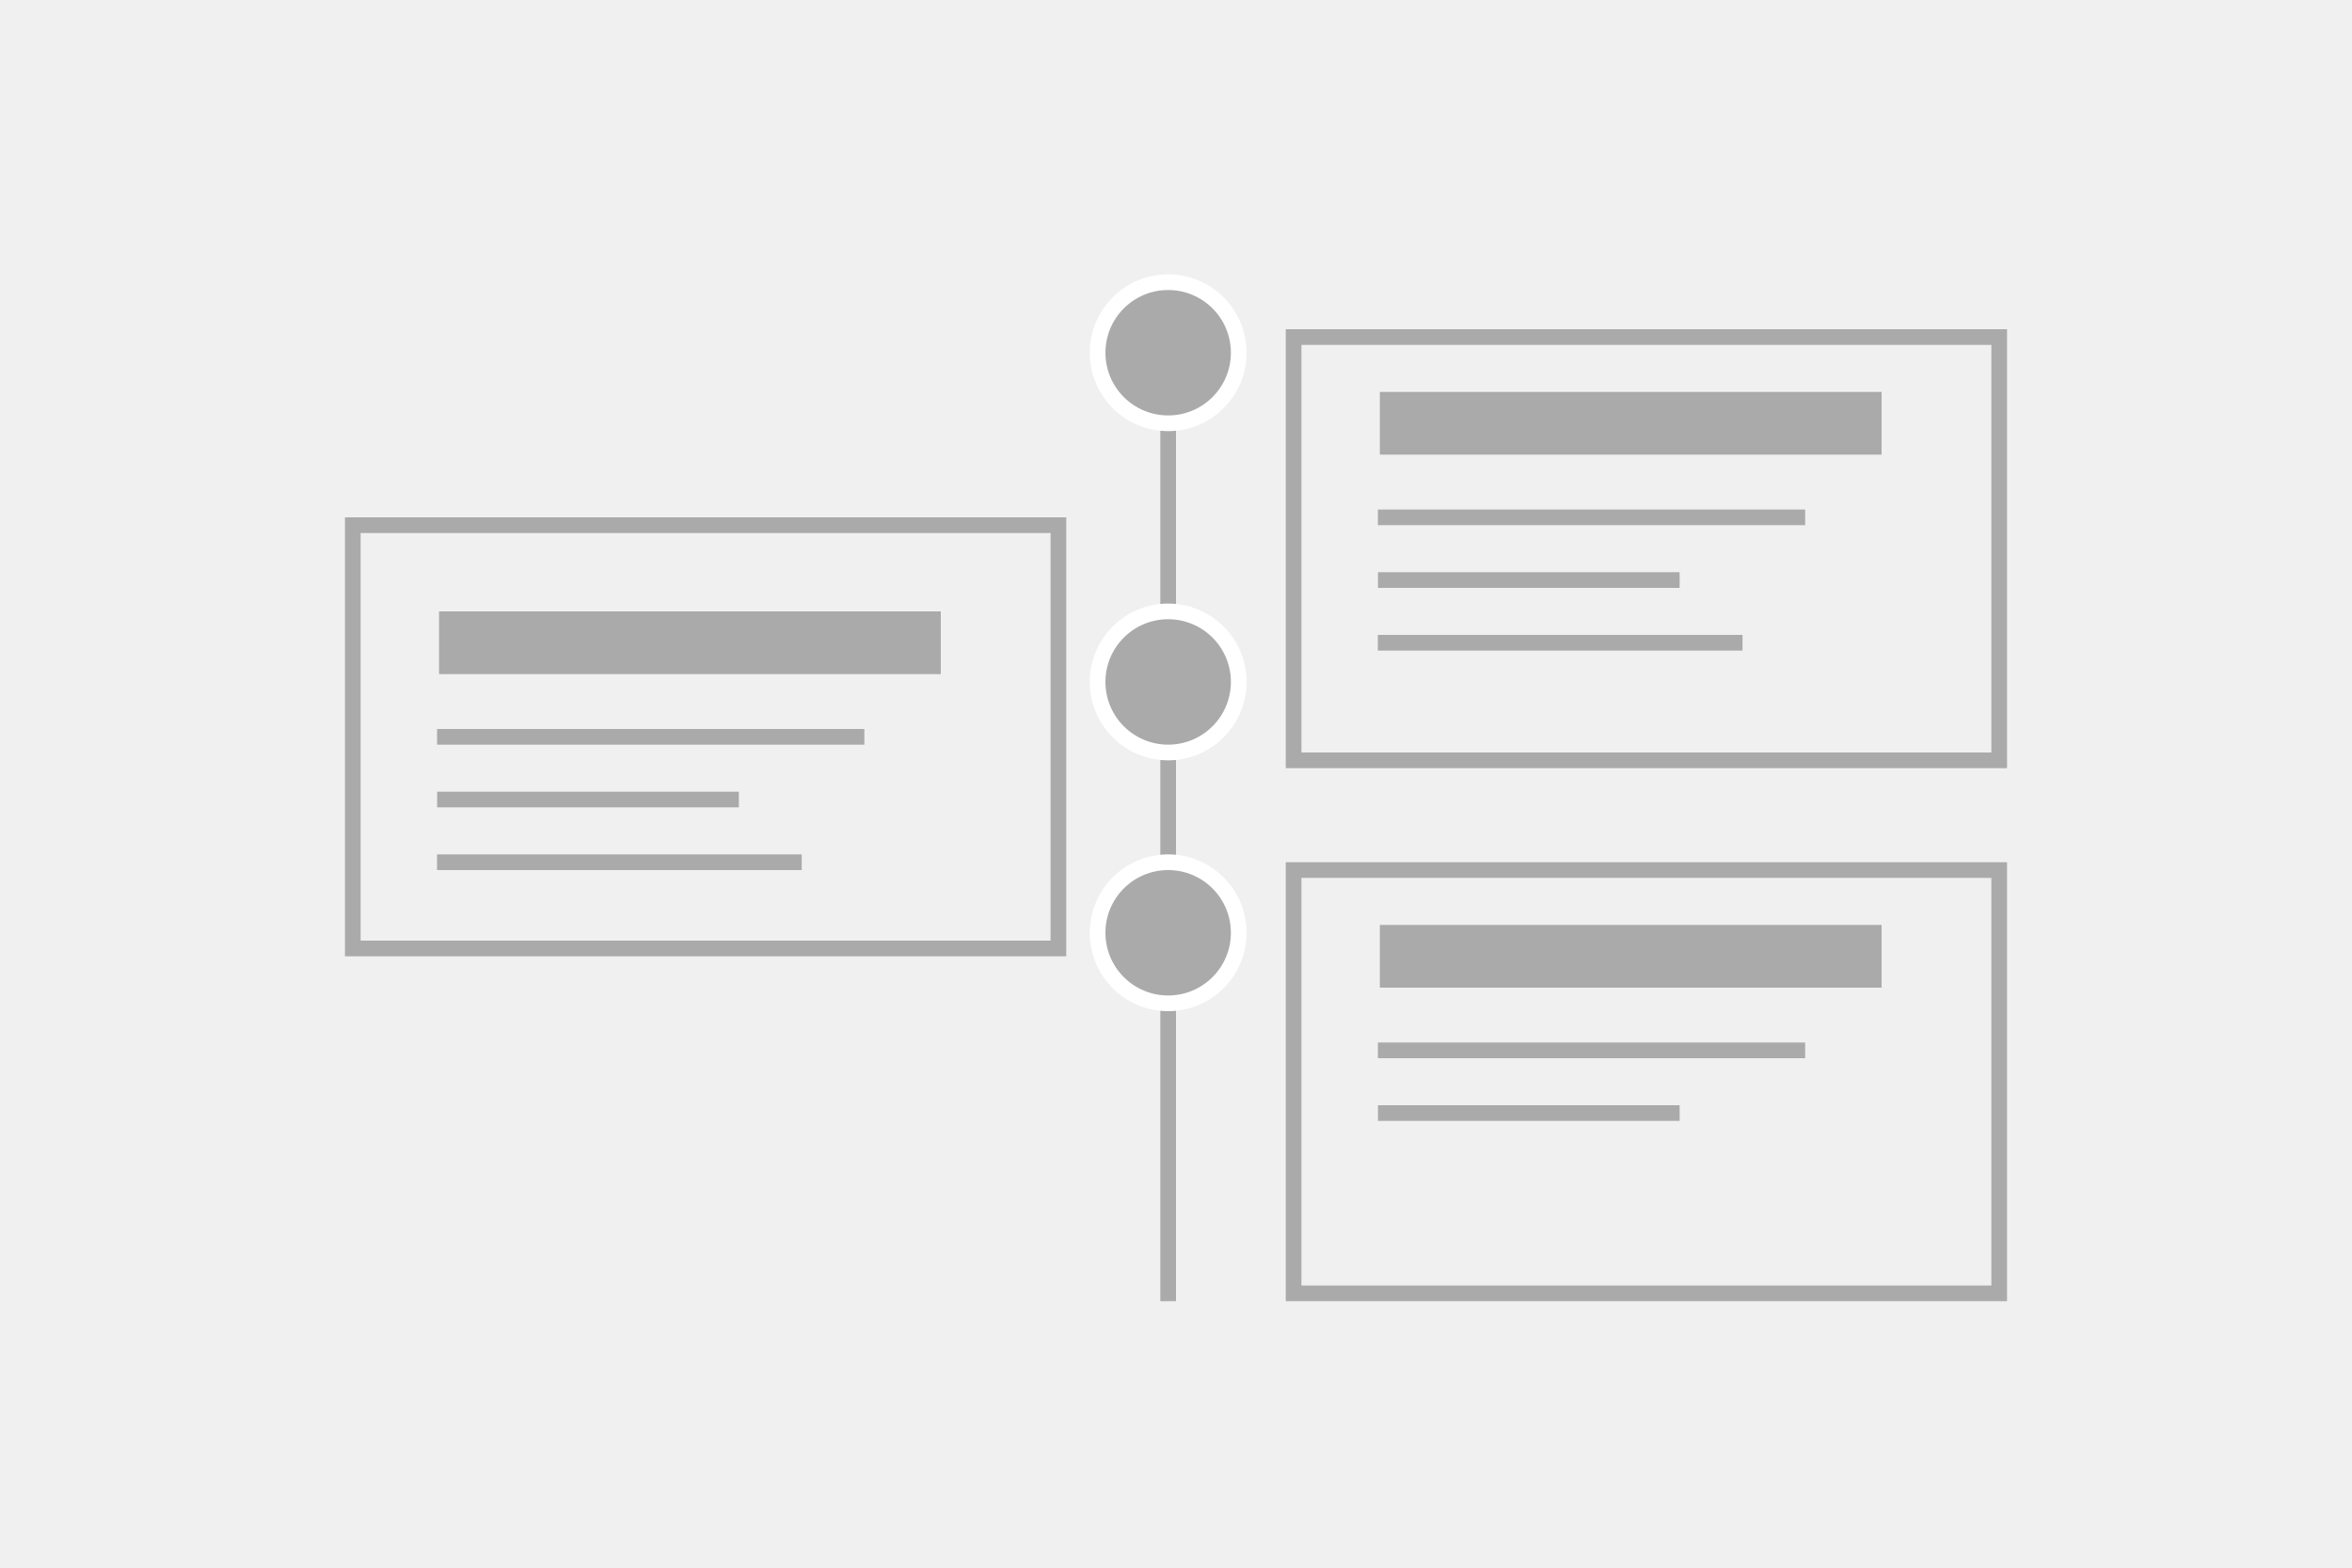
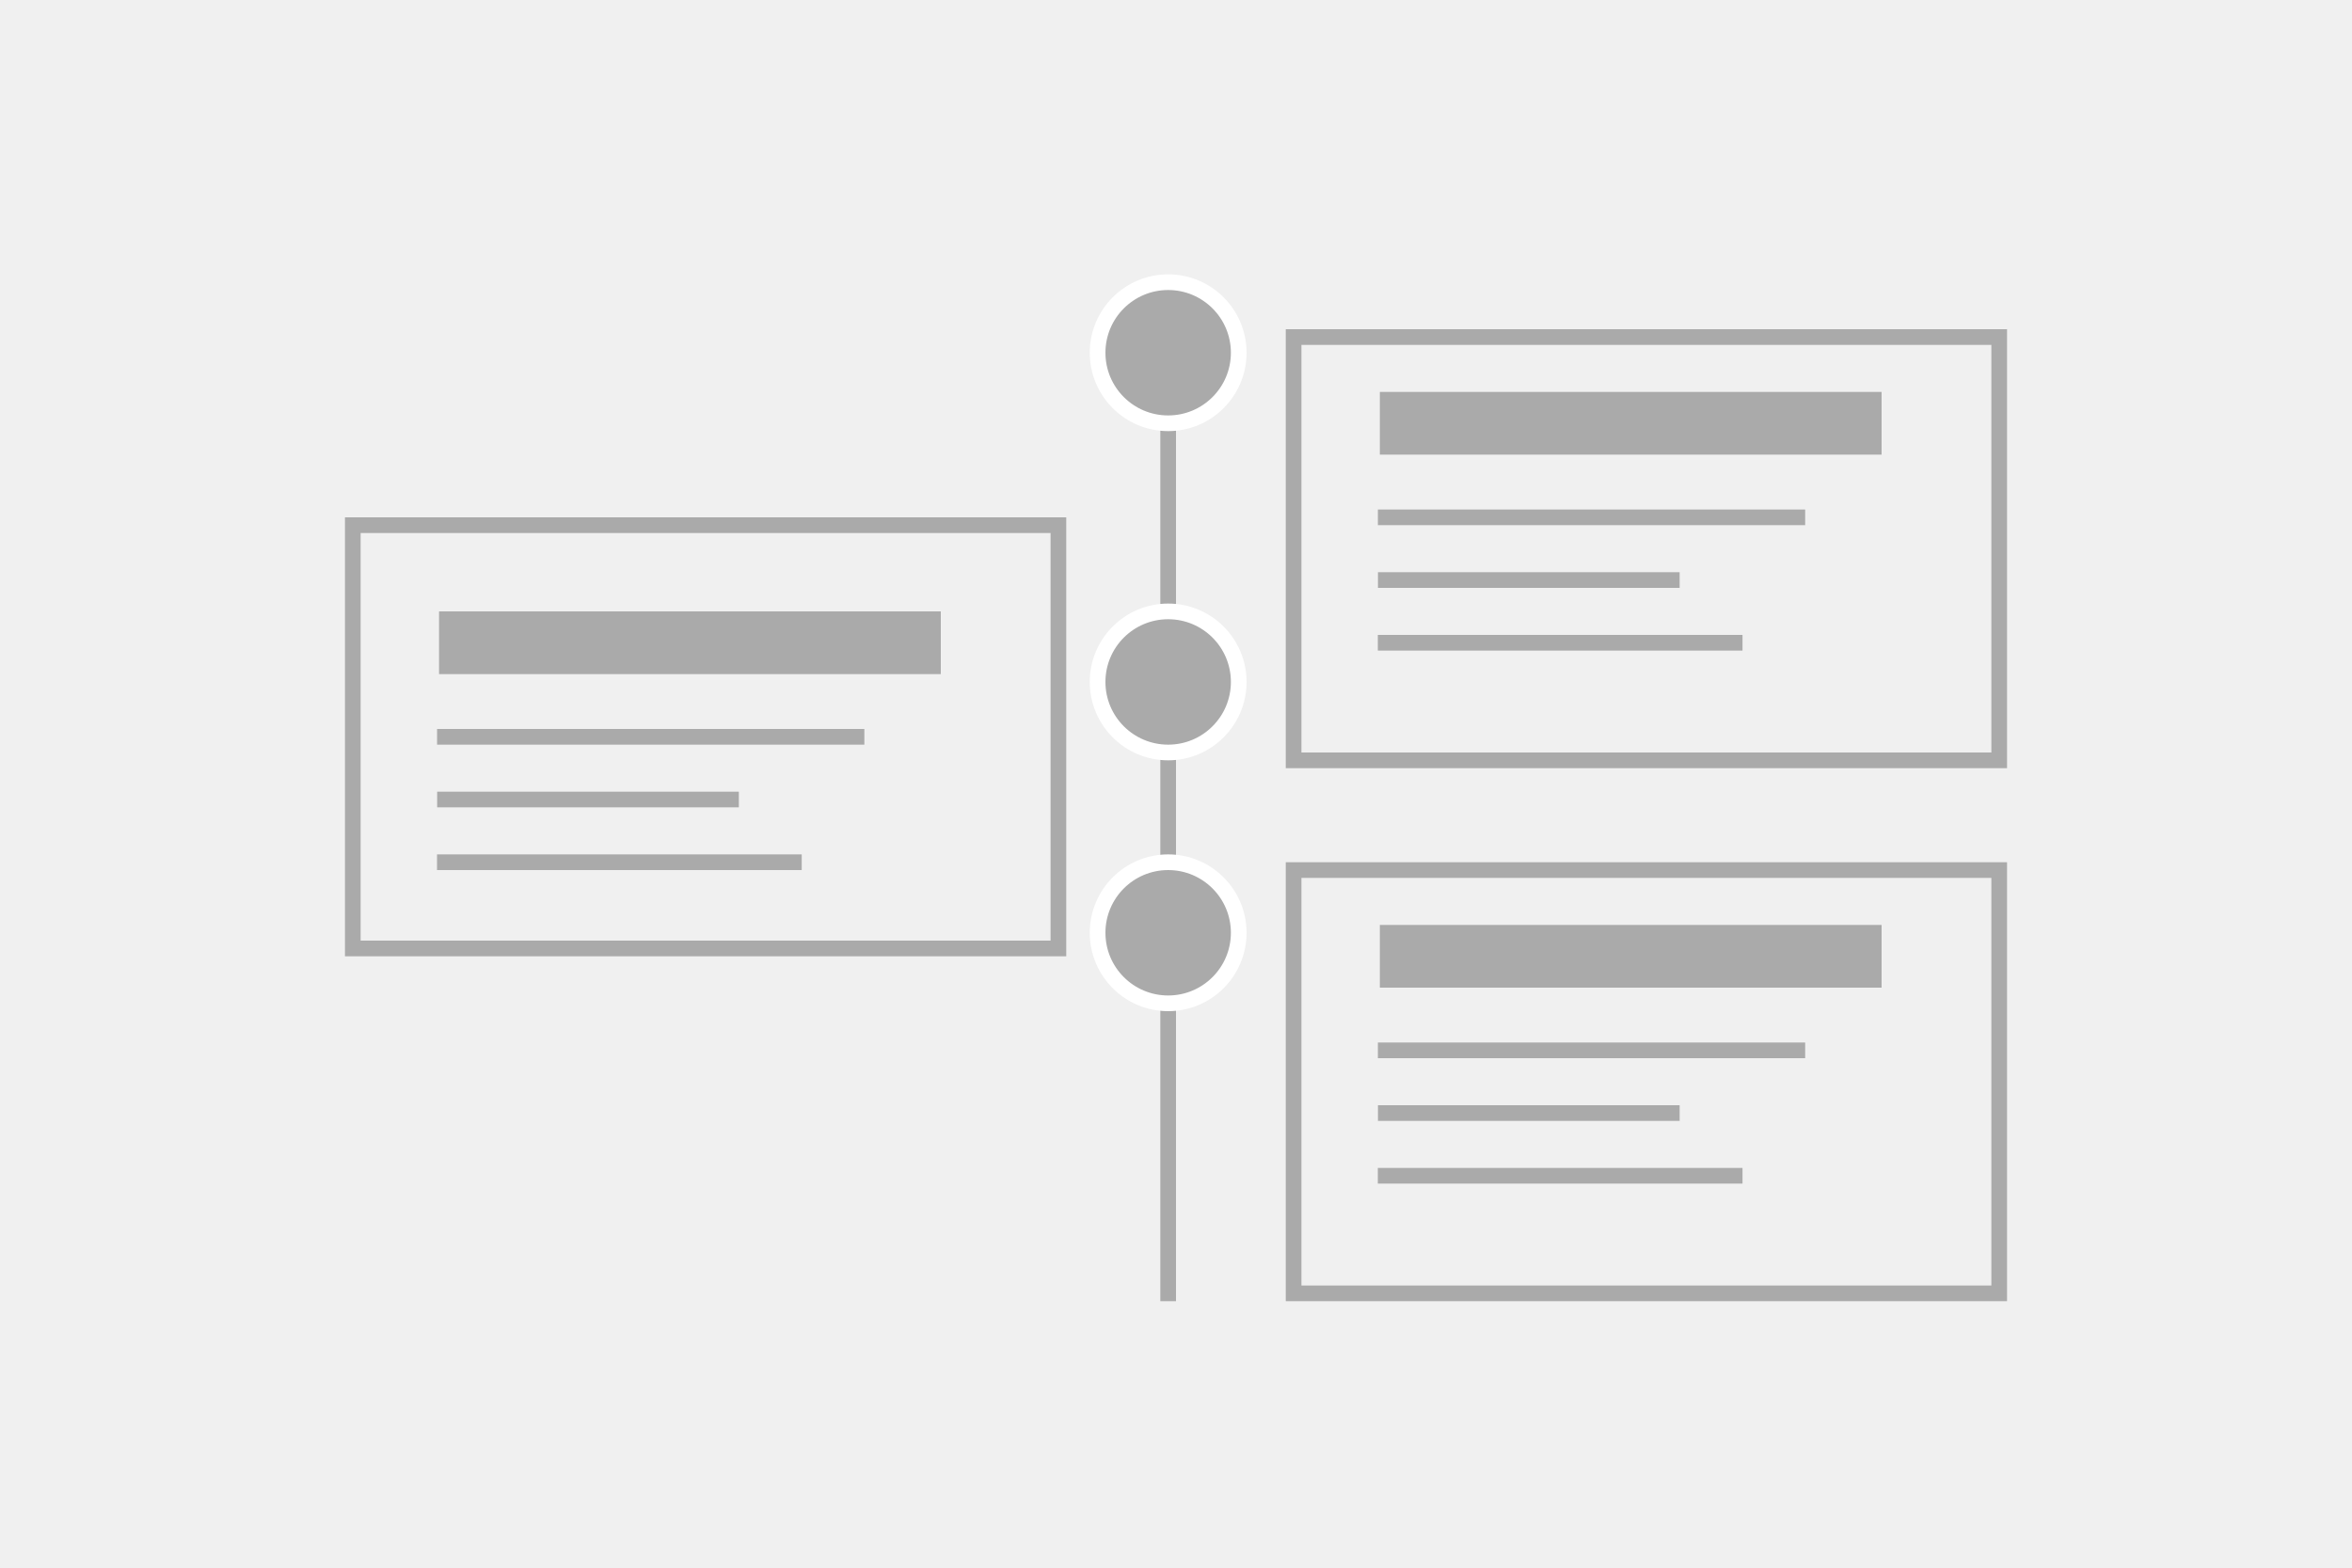
<svg xmlns="http://www.w3.org/2000/svg" width="150px" height="100px" viewBox="0 0 150 100" version="1.1">
  <defs />
  <g id="Page-1" stroke="none" stroke-width="1" fill="none" fill-rule="evenodd">
    <g id="blog">
      <rect id="Rectangle-11" stroke="#aaaaaa" stroke-linecap="square" x="82.5" y="21.5" width="45" height="27" />
      <rect id="Rectangle-11" stroke="#aaaaaa" stroke-linecap="square" x="82.5" y="55.5" width="45" height="27" />
      <rect id="Rectangle" fill="#aaaaaa" x="88" y="25" width="32" height="4" />
      <rect id="Rectangle" fill="#aaaaaa" x="88" y="59" width="32" height="4" />
      <path d="M88.375,33 L114.625,33" id="Line" stroke="#aaaaaa" stroke-linecap="square" />
      <path d="M88.375,67 L114.625,67" id="Line" stroke="#aaaaaa" stroke-linecap="square" />
      <path d="M88.38,37 L106.62,37" id="Line" stroke="#aaaaaa" stroke-linecap="square" />
      <path d="M88.38,71 L106.62,71" id="Line" stroke="#aaaaaa" stroke-linecap="square" />
      <path d="M88.371,41 L110.629,41" id="Line" stroke="#aaaaaa" stroke-linecap="square" />
-       <path d="M88.371,75 L110.629,75" id="Line" stroke="#FF6aaaaaaB6B" stroke-linecap="square" />
+       <path d="M88.371,75 L110.629,75" id="Line" stroke="#aaaaaa" stroke-linecap="square" />
      <rect id="Rectangle-11" stroke="#aaaaaa" stroke-linecap="square" x="22.5" y="33.5" width="45" height="27" />
      <rect id="Rectangle" fill="#aaaaaa" x="28" y="39" width="32" height="4" />
      <path d="M28.375,47 L54.625,47" id="Line" stroke="#aaaaaa" stroke-linecap="square" />
      <path d="M28.38,51 L46.62,51" id="Line" stroke="#aaaaaa" stroke-linecap="square" />
      <path d="M28.371,55 L50.629,55" id="Line" stroke="#aaaaaa" stroke-linecap="square" />
      <path d="M74.5,26.5 L74.5,82.5" id="Line-2" stroke="#aaaaaa" stroke-linecap="square" />
      <g id="Group" transform="translate(70, 18)" stroke="#FFFFFF" fill="#aaaaaa">
        <circle id="Oval-4" cx="4.5" cy="4.5" r="4.5" />
        <circle id="Oval-4" cx="4.5" cy="25.5" r="4.5" />
        <circle id="Oval-4" cx="4.5" cy="41.5" r="4.5" />
      </g>
    </g>
  </g>
</svg>
